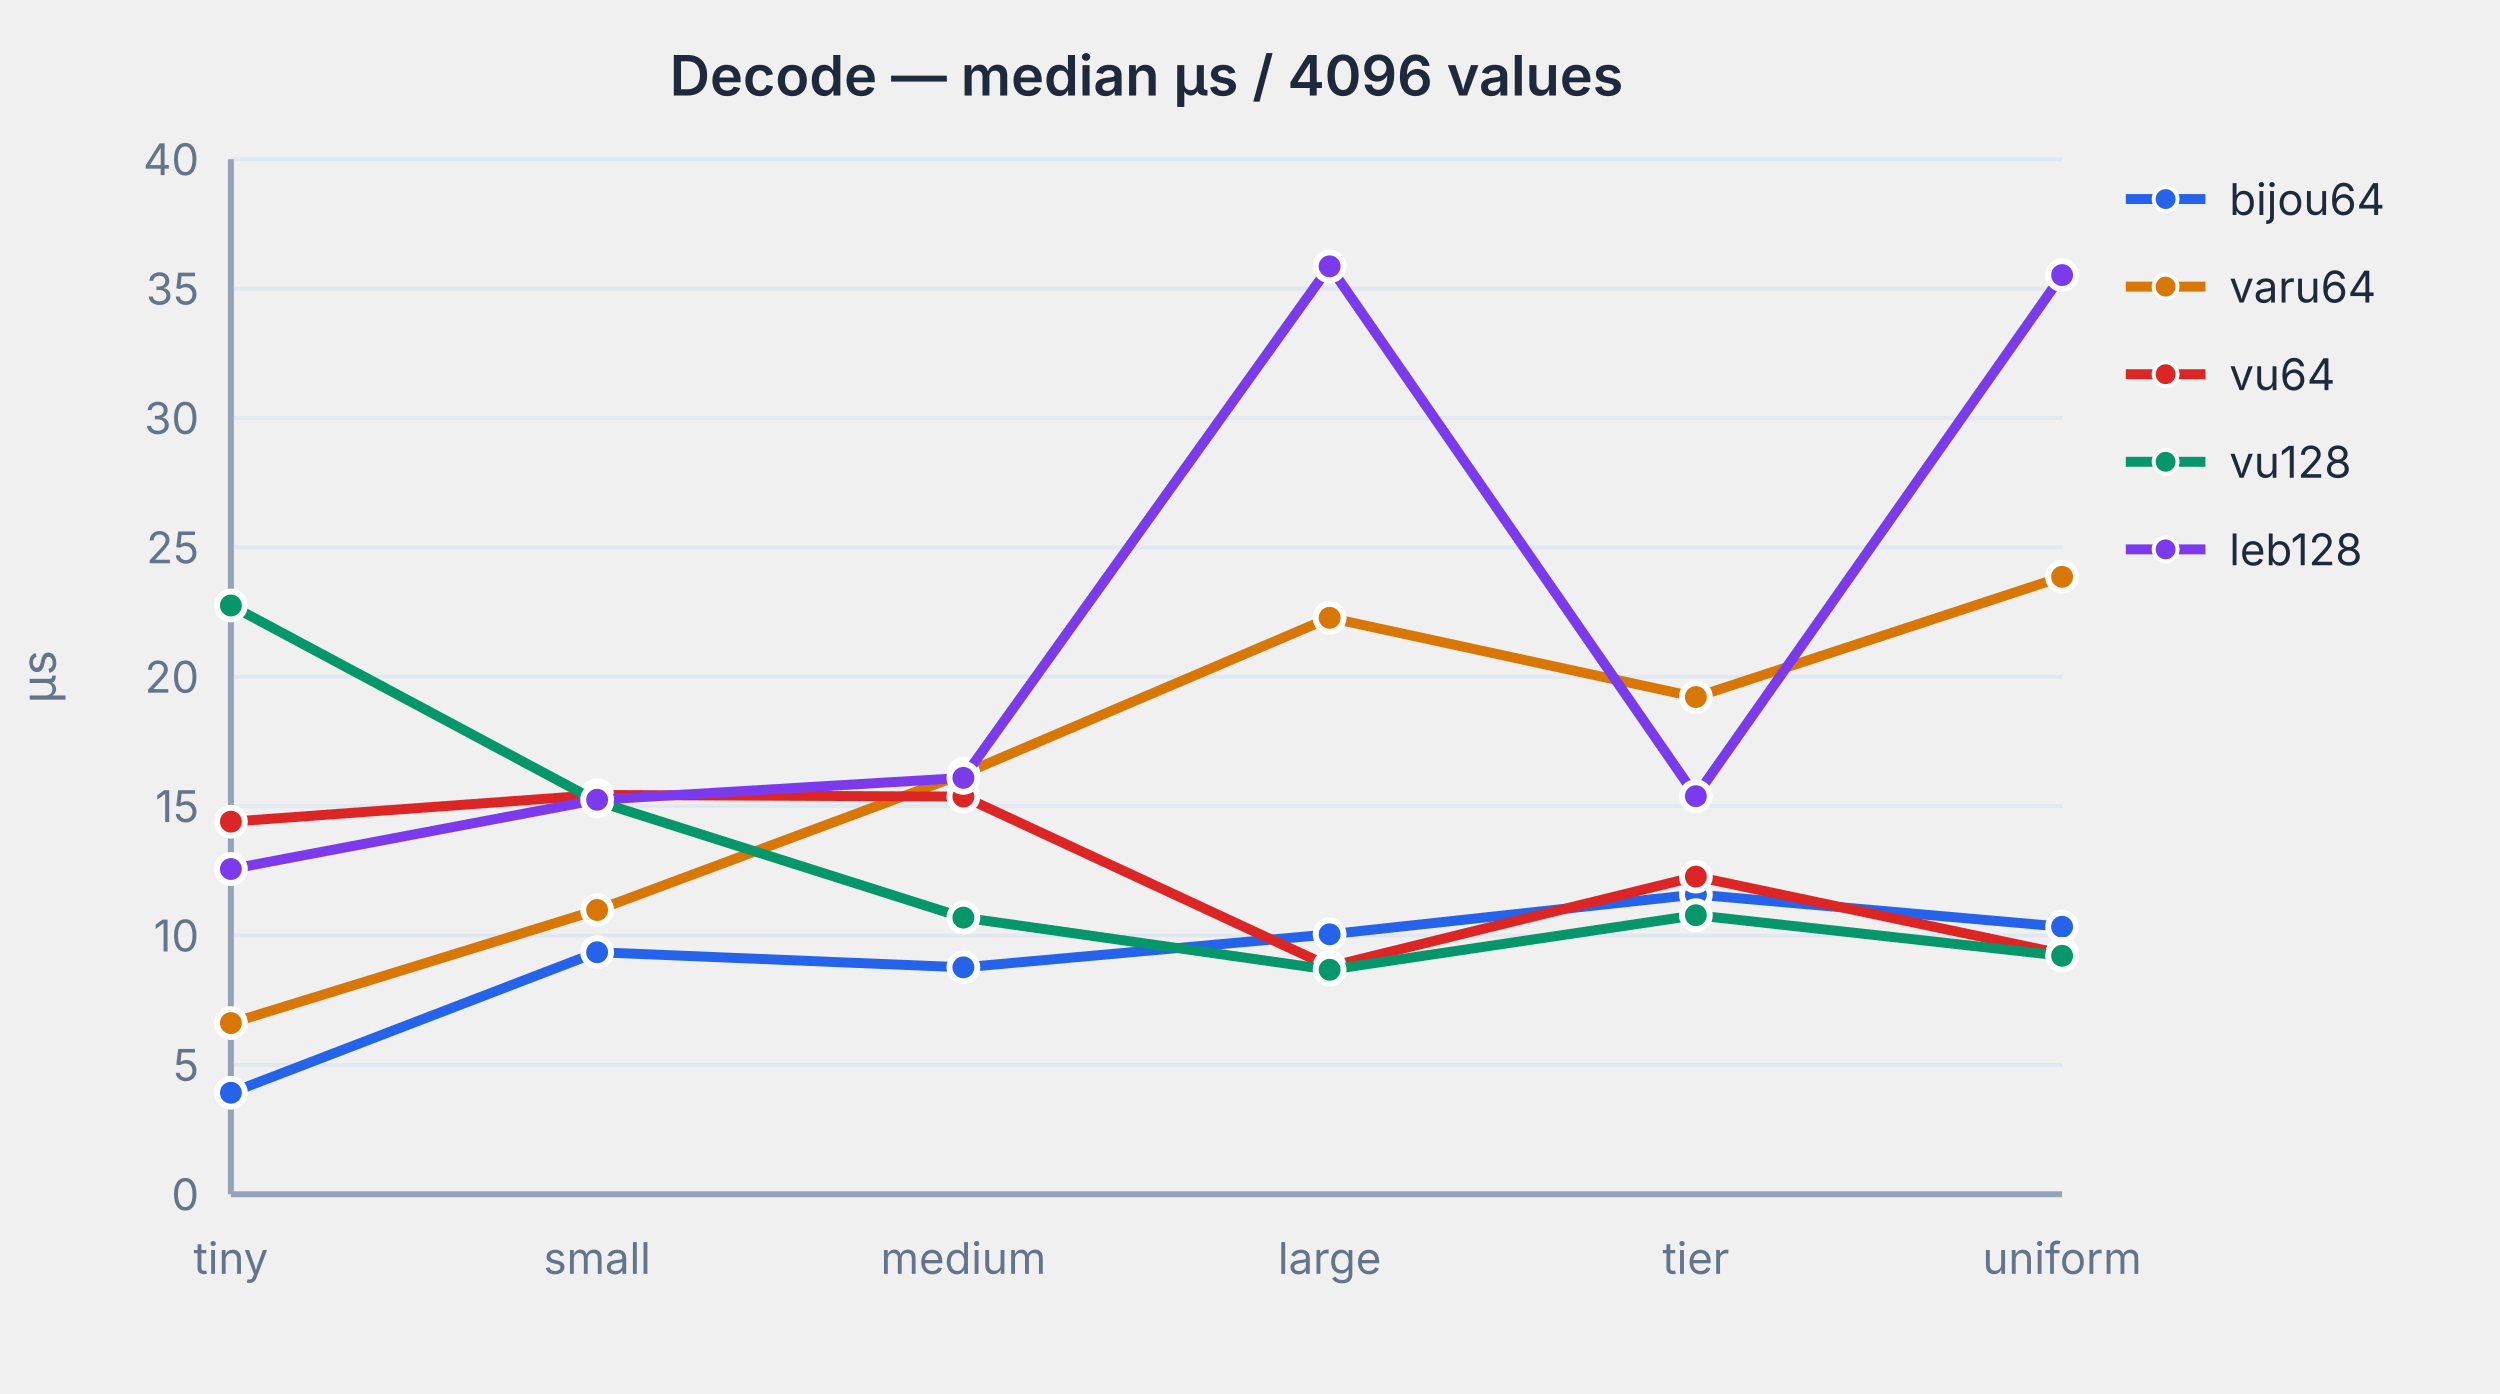
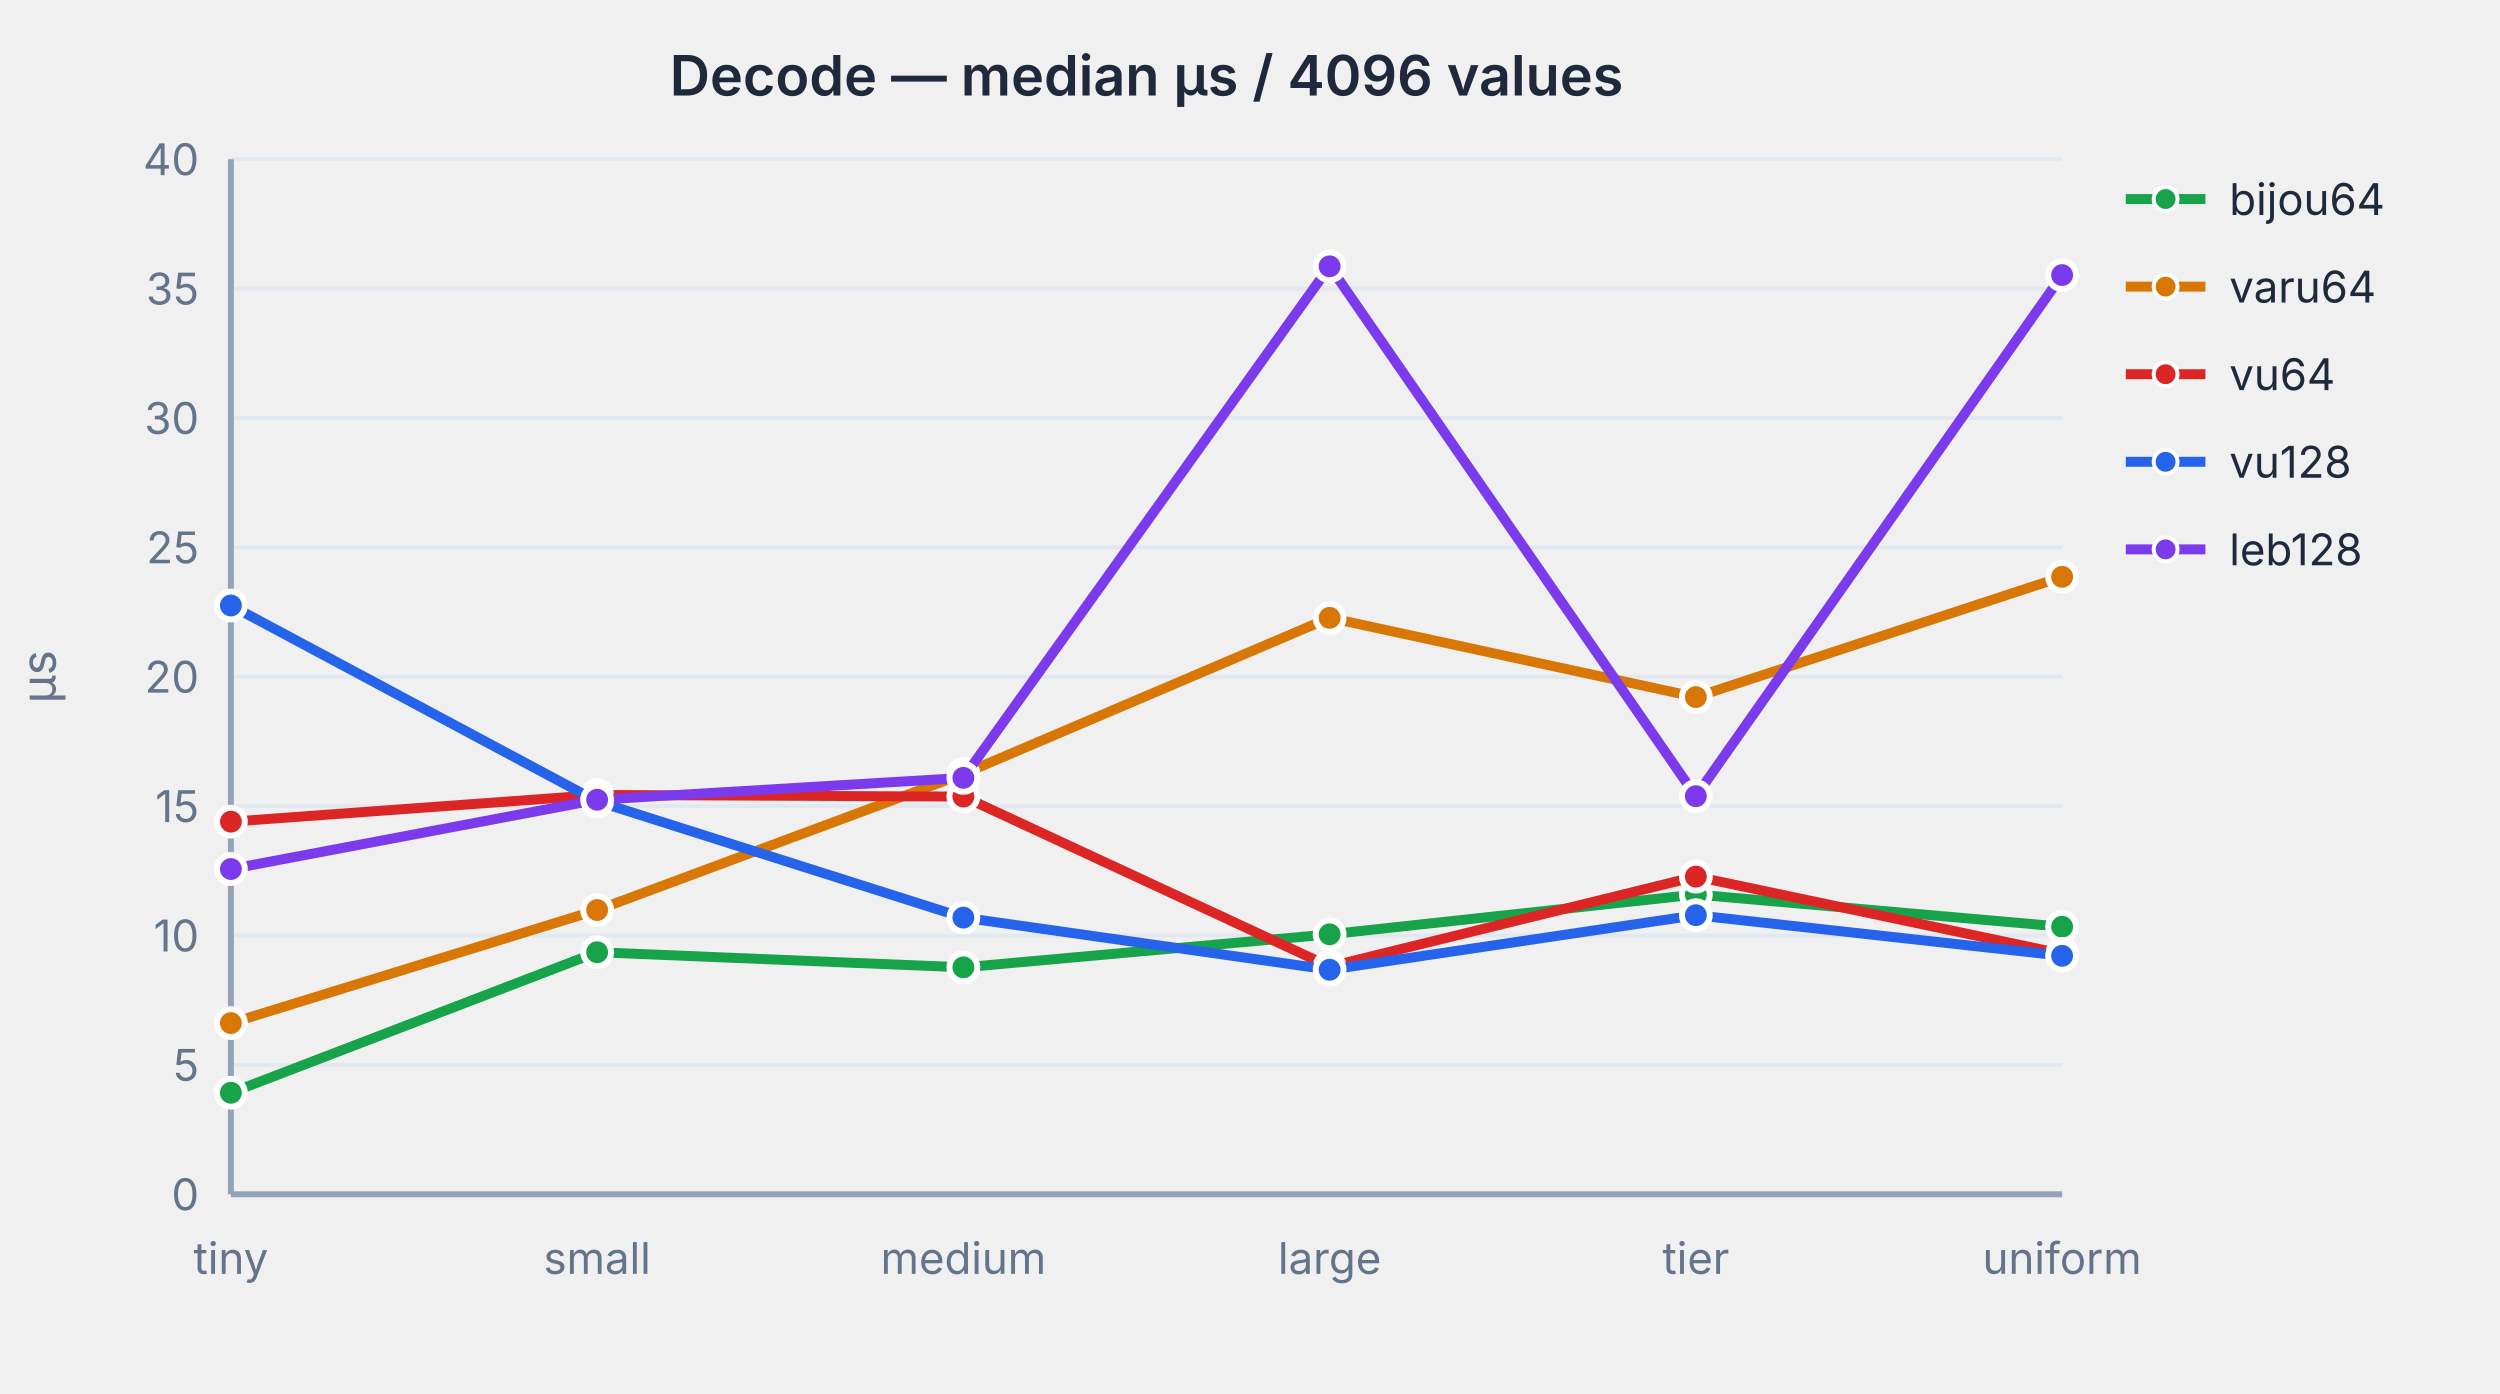
<svg xmlns="http://www.w3.org/2000/svg" viewBox="0 0 628 350" width="628" height="350" style="background:#fff; font-family:'Inter', 'Helvetica Neue', Arial, sans-serif">
  <text x="288.0" y="24" text-anchor="middle" font-size="14" font-weight="600" fill="#1e293b">Decode — median µs / 4096 values</text>
  <line x1="58" y1="300.0" x2="518" y2="300.0" stroke="#e2e8f0" stroke-width="1" />
  <text x="50" y="304.0" text-anchor="end" font-size="11" fill="#64748b">0</text>
  <line x1="58" y1="267.5" x2="518" y2="267.5" stroke="#e2e8f0" stroke-width="1" />
  <text x="50" y="271.5" text-anchor="end" font-size="11" fill="#64748b">5</text>
  <line x1="58" y1="235.0" x2="518" y2="235.0" stroke="#e2e8f0" stroke-width="1" />
  <text x="50" y="239.0" text-anchor="end" font-size="11" fill="#64748b">10</text>
  <line x1="58" y1="202.5" x2="518" y2="202.5" stroke="#e2e8f0" stroke-width="1" />
  <text x="50" y="206.5" text-anchor="end" font-size="11" fill="#64748b">15</text>
  <line x1="58" y1="170.0" x2="518" y2="170.0" stroke="#e2e8f0" stroke-width="1" />
  <text x="50" y="174.0" text-anchor="end" font-size="11" fill="#64748b">20</text>
  <line x1="58" y1="137.5" x2="518" y2="137.5" stroke="#e2e8f0" stroke-width="1" />
  <text x="50" y="141.5" text-anchor="end" font-size="11" fill="#64748b">25</text>
  <line x1="58" y1="105.0" x2="518" y2="105.0" stroke="#e2e8f0" stroke-width="1" />
  <text x="50" y="109.0" text-anchor="end" font-size="11" fill="#64748b">30</text>
  <line x1="58" y1="72.5" x2="518" y2="72.5" stroke="#e2e8f0" stroke-width="1" />
  <text x="50" y="76.5" text-anchor="end" font-size="11" fill="#64748b">35</text>
  <line x1="58" y1="40.0" x2="518" y2="40.0" stroke="#e2e8f0" stroke-width="1" />
  <text x="50" y="44.0" text-anchor="end" font-size="11" fill="#64748b">40</text>
  <text x="58.0" y="320" text-anchor="middle" font-size="11" fill="#64748b">tiny</text>
  <text x="150.0" y="320" text-anchor="middle" font-size="11" fill="#64748b">small</text>
  <text x="242.0" y="320" text-anchor="middle" font-size="11" fill="#64748b">medium</text>
  <text x="334.0" y="320" text-anchor="middle" font-size="11" fill="#64748b">large</text>
  <text x="426.0" y="320" text-anchor="middle" font-size="11" fill="#64748b">tier</text>
  <text x="518.0" y="320" text-anchor="middle" font-size="11" fill="#64748b">uniform</text>
  <text x="14" y="170.0" text-anchor="middle" font-size="12" fill="#64748b" transform="rotate(-90 14 170.0)">µs</text>
  <line x1="58" y1="300" x2="518" y2="300" stroke="#94a3b8" stroke-width="1.5" />
  <line x1="58" y1="40" x2="58" y2="300" stroke="#94a3b8" stroke-width="1.5" />
-   <polyline points="58.0,274.5 150.0,239.2 242.0,243.0 334.0,234.7 426.0,224.7 518.0,232.8" fill="none" stroke="#2563eb" stroke-width="2.5" stroke-linejoin="round" />
-   <circle cx="58.0" cy="274.5" r="3.5" fill="#2563eb" stroke="#fff" stroke-width="1.5" />
-   <circle cx="150.0" cy="239.2" r="3.5" fill="#2563eb" stroke="#fff" stroke-width="1.5" />
-   <circle cx="242.0" cy="243.0" r="3.5" fill="#2563eb" stroke="#fff" stroke-width="1.5" />
-   <circle cx="334.0" cy="234.7" r="3.5" fill="#2563eb" stroke="#fff" stroke-width="1.5" />
-   <circle cx="426.0" cy="224.7" r="3.5" fill="#2563eb" stroke="#fff" stroke-width="1.5" />
-   <circle cx="518.0" cy="232.8" r="3.5" fill="#2563eb" stroke="#fff" stroke-width="1.5" />
+   <polyline points="58.0,274.5 150.0,239.2 242.0,243.0 334.0,234.7 426.0,224.7 518.0,232.8" fill="none" stroke="#16a34a" stroke-width="2.5" stroke-linejoin="round" />
+   <circle cx="58.0" cy="274.5" r="3.5" fill="#16a34a" stroke="#fff" stroke-width="1.5" />
+   <circle cx="150.0" cy="239.2" r="3.5" fill="#16a34a" stroke="#fff" stroke-width="1.5" />
+   <circle cx="242.0" cy="243.0" r="3.5" fill="#16a34a" stroke="#fff" stroke-width="1.5" />
+   <circle cx="334.0" cy="234.7" r="3.5" fill="#16a34a" stroke="#fff" stroke-width="1.5" />
+   <circle cx="426.0" cy="224.7" r="3.5" fill="#16a34a" stroke="#fff" stroke-width="1.5" />
+   <circle cx="518.0" cy="232.8" r="3.5" fill="#16a34a" stroke="#fff" stroke-width="1.5" />
  <polyline points="58.0,257.0 150.0,228.6 242.0,194.4 334.0,155.2 426.0,175.1 518.0,144.9" fill="none" stroke="#d97706" stroke-width="2.5" stroke-linejoin="round" />
  <circle cx="58.0" cy="257.0" r="3.5" fill="#d97706" stroke="#fff" stroke-width="1.5" />
  <circle cx="150.0" cy="228.6" r="3.5" fill="#d97706" stroke="#fff" stroke-width="1.5" />
  <circle cx="242.0" cy="194.4" r="3.5" fill="#d97706" stroke="#fff" stroke-width="1.5" />
  <circle cx="334.0" cy="155.2" r="3.5" fill="#d97706" stroke="#fff" stroke-width="1.5" />
  <circle cx="426.0" cy="175.1" r="3.5" fill="#d97706" stroke="#fff" stroke-width="1.5" />
  <circle cx="518.0" cy="144.9" r="3.5" fill="#d97706" stroke="#fff" stroke-width="1.5" />
  <polyline points="58.0,206.4 150.0,199.7 242.0,200.1 334.0,242.8 426.0,220.2 518.0,239.6" fill="none" stroke="#dc2626" stroke-width="2.5" stroke-linejoin="round" />
  <circle cx="58.0" cy="206.4" r="3.5" fill="#dc2626" stroke="#fff" stroke-width="1.5" />
  <circle cx="150.0" cy="199.7" r="3.5" fill="#dc2626" stroke="#fff" stroke-width="1.5" />
  <circle cx="242.0" cy="200.1" r="3.5" fill="#dc2626" stroke="#fff" stroke-width="1.5" />
  <circle cx="334.0" cy="242.8" r="3.5" fill="#dc2626" stroke="#fff" stroke-width="1.5" />
  <circle cx="426.0" cy="220.2" r="3.5" fill="#dc2626" stroke="#fff" stroke-width="1.5" />
  <circle cx="518.0" cy="239.6" r="3.5" fill="#dc2626" stroke="#fff" stroke-width="1.5" />
-   <polyline points="58.0,152.1 150.0,201.3 242.0,230.5 334.0,243.6 426.0,229.9 518.0,240.1" fill="none" stroke="#059669" stroke-width="2.5" stroke-linejoin="round" />
-   <circle cx="58.0" cy="152.1" r="3.5" fill="#059669" stroke="#fff" stroke-width="1.5" />
-   <circle cx="150.0" cy="201.3" r="3.5" fill="#059669" stroke="#fff" stroke-width="1.5" />
-   <circle cx="242.0" cy="230.5" r="3.5" fill="#059669" stroke="#fff" stroke-width="1.5" />
-   <circle cx="334.0" cy="243.6" r="3.5" fill="#059669" stroke="#fff" stroke-width="1.5" />
-   <circle cx="426.0" cy="229.9" r="3.5" fill="#059669" stroke="#fff" stroke-width="1.5" />
-   <circle cx="518.0" cy="240.1" r="3.5" fill="#059669" stroke="#fff" stroke-width="1.5" />
+   <polyline points="58.0,152.1 150.0,201.3 242.0,230.5 334.0,243.6 426.0,229.9 518.0,240.1" fill="none" stroke="#2563eb" stroke-width="2.5" stroke-linejoin="round" />
+   <circle cx="58.0" cy="152.1" r="3.5" fill="#2563eb" stroke="#fff" stroke-width="1.5" />
+   <circle cx="150.0" cy="201.3" r="3.5" fill="#2563eb" stroke="#fff" stroke-width="1.5" />
+   <circle cx="242.0" cy="230.5" r="3.5" fill="#2563eb" stroke="#fff" stroke-width="1.5" />
+   <circle cx="334.0" cy="243.6" r="3.5" fill="#2563eb" stroke="#fff" stroke-width="1.5" />
+   <circle cx="426.0" cy="229.9" r="3.5" fill="#2563eb" stroke="#fff" stroke-width="1.5" />
+   <circle cx="518.0" cy="240.1" r="3.5" fill="#2563eb" stroke="#fff" stroke-width="1.5" />
  <polyline points="58.0,218.3 150.0,200.9 242.0,195.4 334.0,66.9 426.0,200.0 518.0,69.1" fill="none" stroke="#7c3aed" stroke-width="2.5" stroke-linejoin="round" />
  <circle cx="58.0" cy="218.3" r="3.5" fill="#7c3aed" stroke="#fff" stroke-width="1.5" />
  <circle cx="150.0" cy="200.9" r="3.5" fill="#7c3aed" stroke="#fff" stroke-width="1.5" />
  <circle cx="242.0" cy="195.4" r="3.5" fill="#7c3aed" stroke="#fff" stroke-width="1.5" />
  <circle cx="334.0" cy="66.9" r="3.5" fill="#7c3aed" stroke="#fff" stroke-width="1.5" />
  <circle cx="426.0" cy="200.0" r="3.5" fill="#7c3aed" stroke="#fff" stroke-width="1.5" />
  <circle cx="518.0" cy="69.1" r="3.5" fill="#7c3aed" stroke="#fff" stroke-width="1.5" />
-   <line x1="534" y1="50" x2="554" y2="50" stroke="#2563eb" stroke-width="2.5" />
-   <circle cx="544" cy="50" r="3" fill="#2563eb" stroke="#fff" stroke-width="1" />
+   <line x1="534" y1="50" x2="554" y2="50" stroke="#16a34a" stroke-width="2.5" />
+   <circle cx="544" cy="50" r="3" fill="#16a34a" stroke="#fff" stroke-width="1" />
  <text x="560" y="54" font-size="11" fill="#1e293b">bijou64</text>
  <line x1="534" y1="72" x2="554" y2="72" stroke="#d97706" stroke-width="2.5" />
  <circle cx="544" cy="72" r="3" fill="#d97706" stroke="#fff" stroke-width="1" />
  <text x="560" y="76" font-size="11" fill="#1e293b">varu64</text>
  <line x1="534" y1="94" x2="554" y2="94" stroke="#dc2626" stroke-width="2.5" />
  <circle cx="544" cy="94" r="3" fill="#dc2626" stroke="#fff" stroke-width="1" />
  <text x="560" y="98" font-size="11" fill="#1e293b">vu64</text>
-   <line x1="534" y1="116" x2="554" y2="116" stroke="#059669" stroke-width="2.5" />
-   <circle cx="544" cy="116" r="3" fill="#059669" stroke="#fff" stroke-width="1" />
+   <line x1="534" y1="116" x2="554" y2="116" stroke="#2563eb" stroke-width="2.5" />
+   <circle cx="544" cy="116" r="3" fill="#2563eb" stroke="#fff" stroke-width="1" />
  <text x="560" y="120" font-size="11" fill="#1e293b">vu128</text>
  <line x1="534" y1="138" x2="554" y2="138" stroke="#7c3aed" stroke-width="2.5" />
  <circle cx="544" cy="138" r="3" fill="#7c3aed" stroke="#fff" stroke-width="1" />
  <text x="560" y="142" font-size="11" fill="#1e293b">leb128</text>
</svg>
